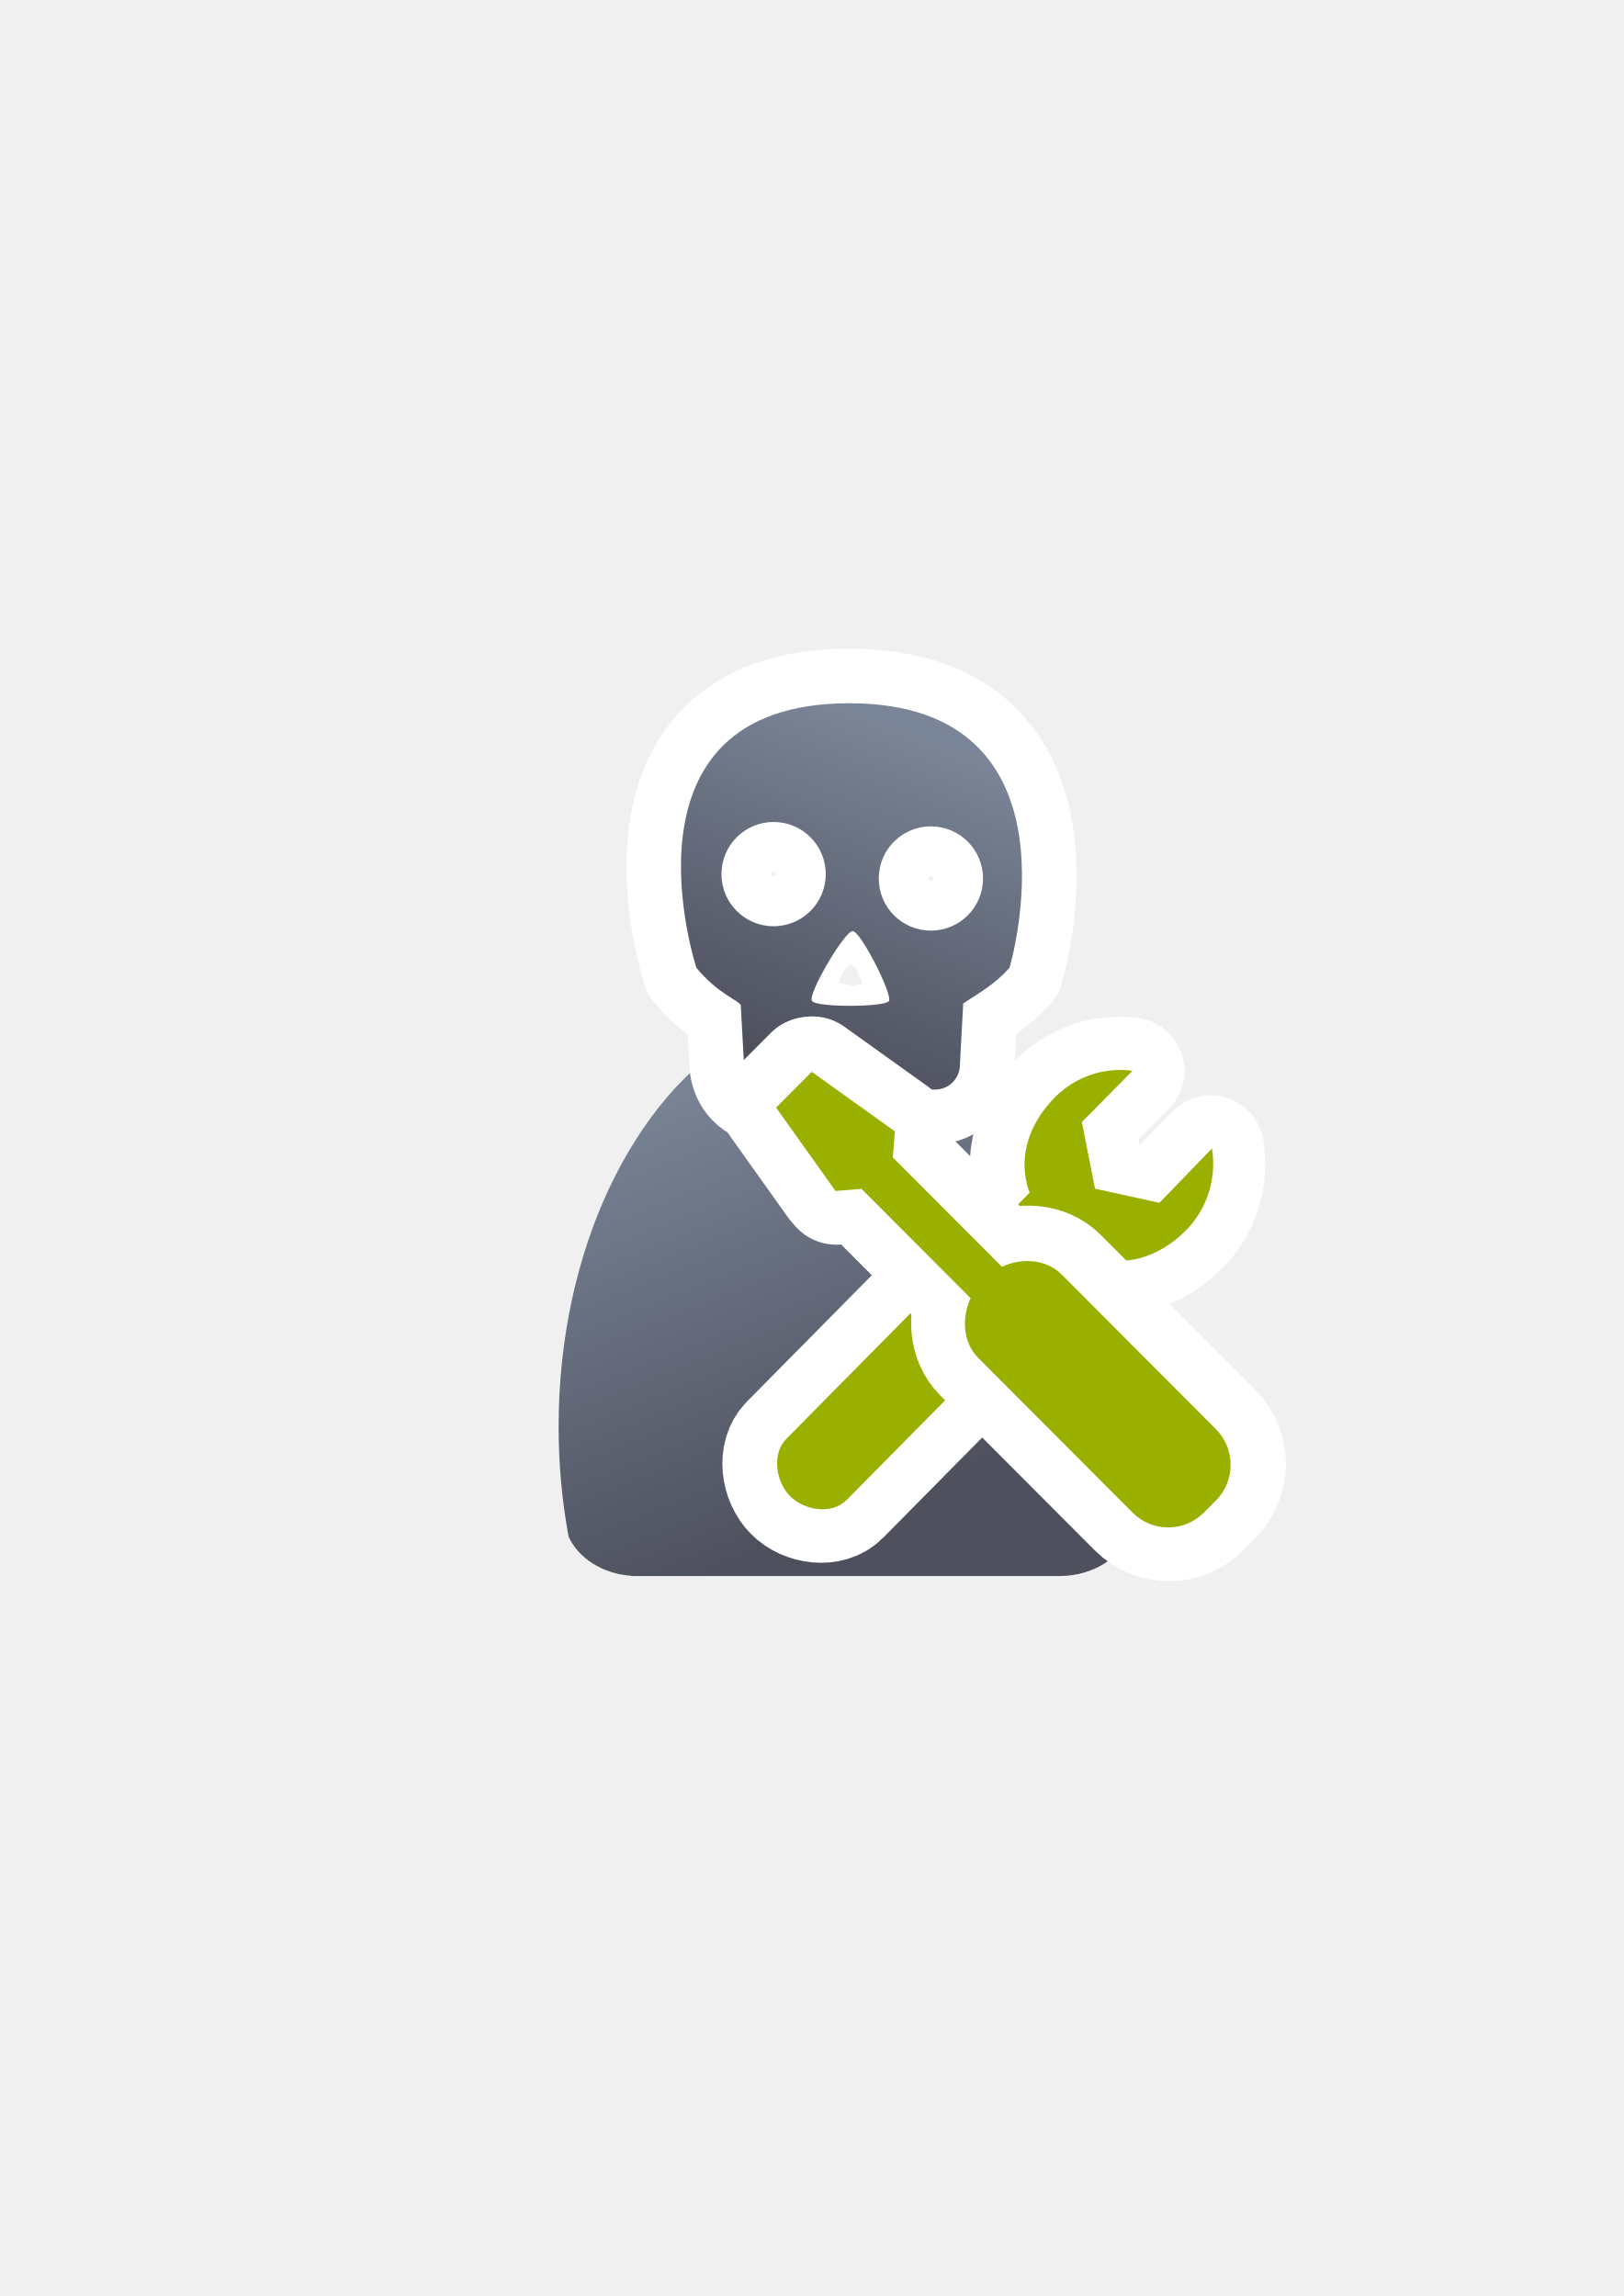
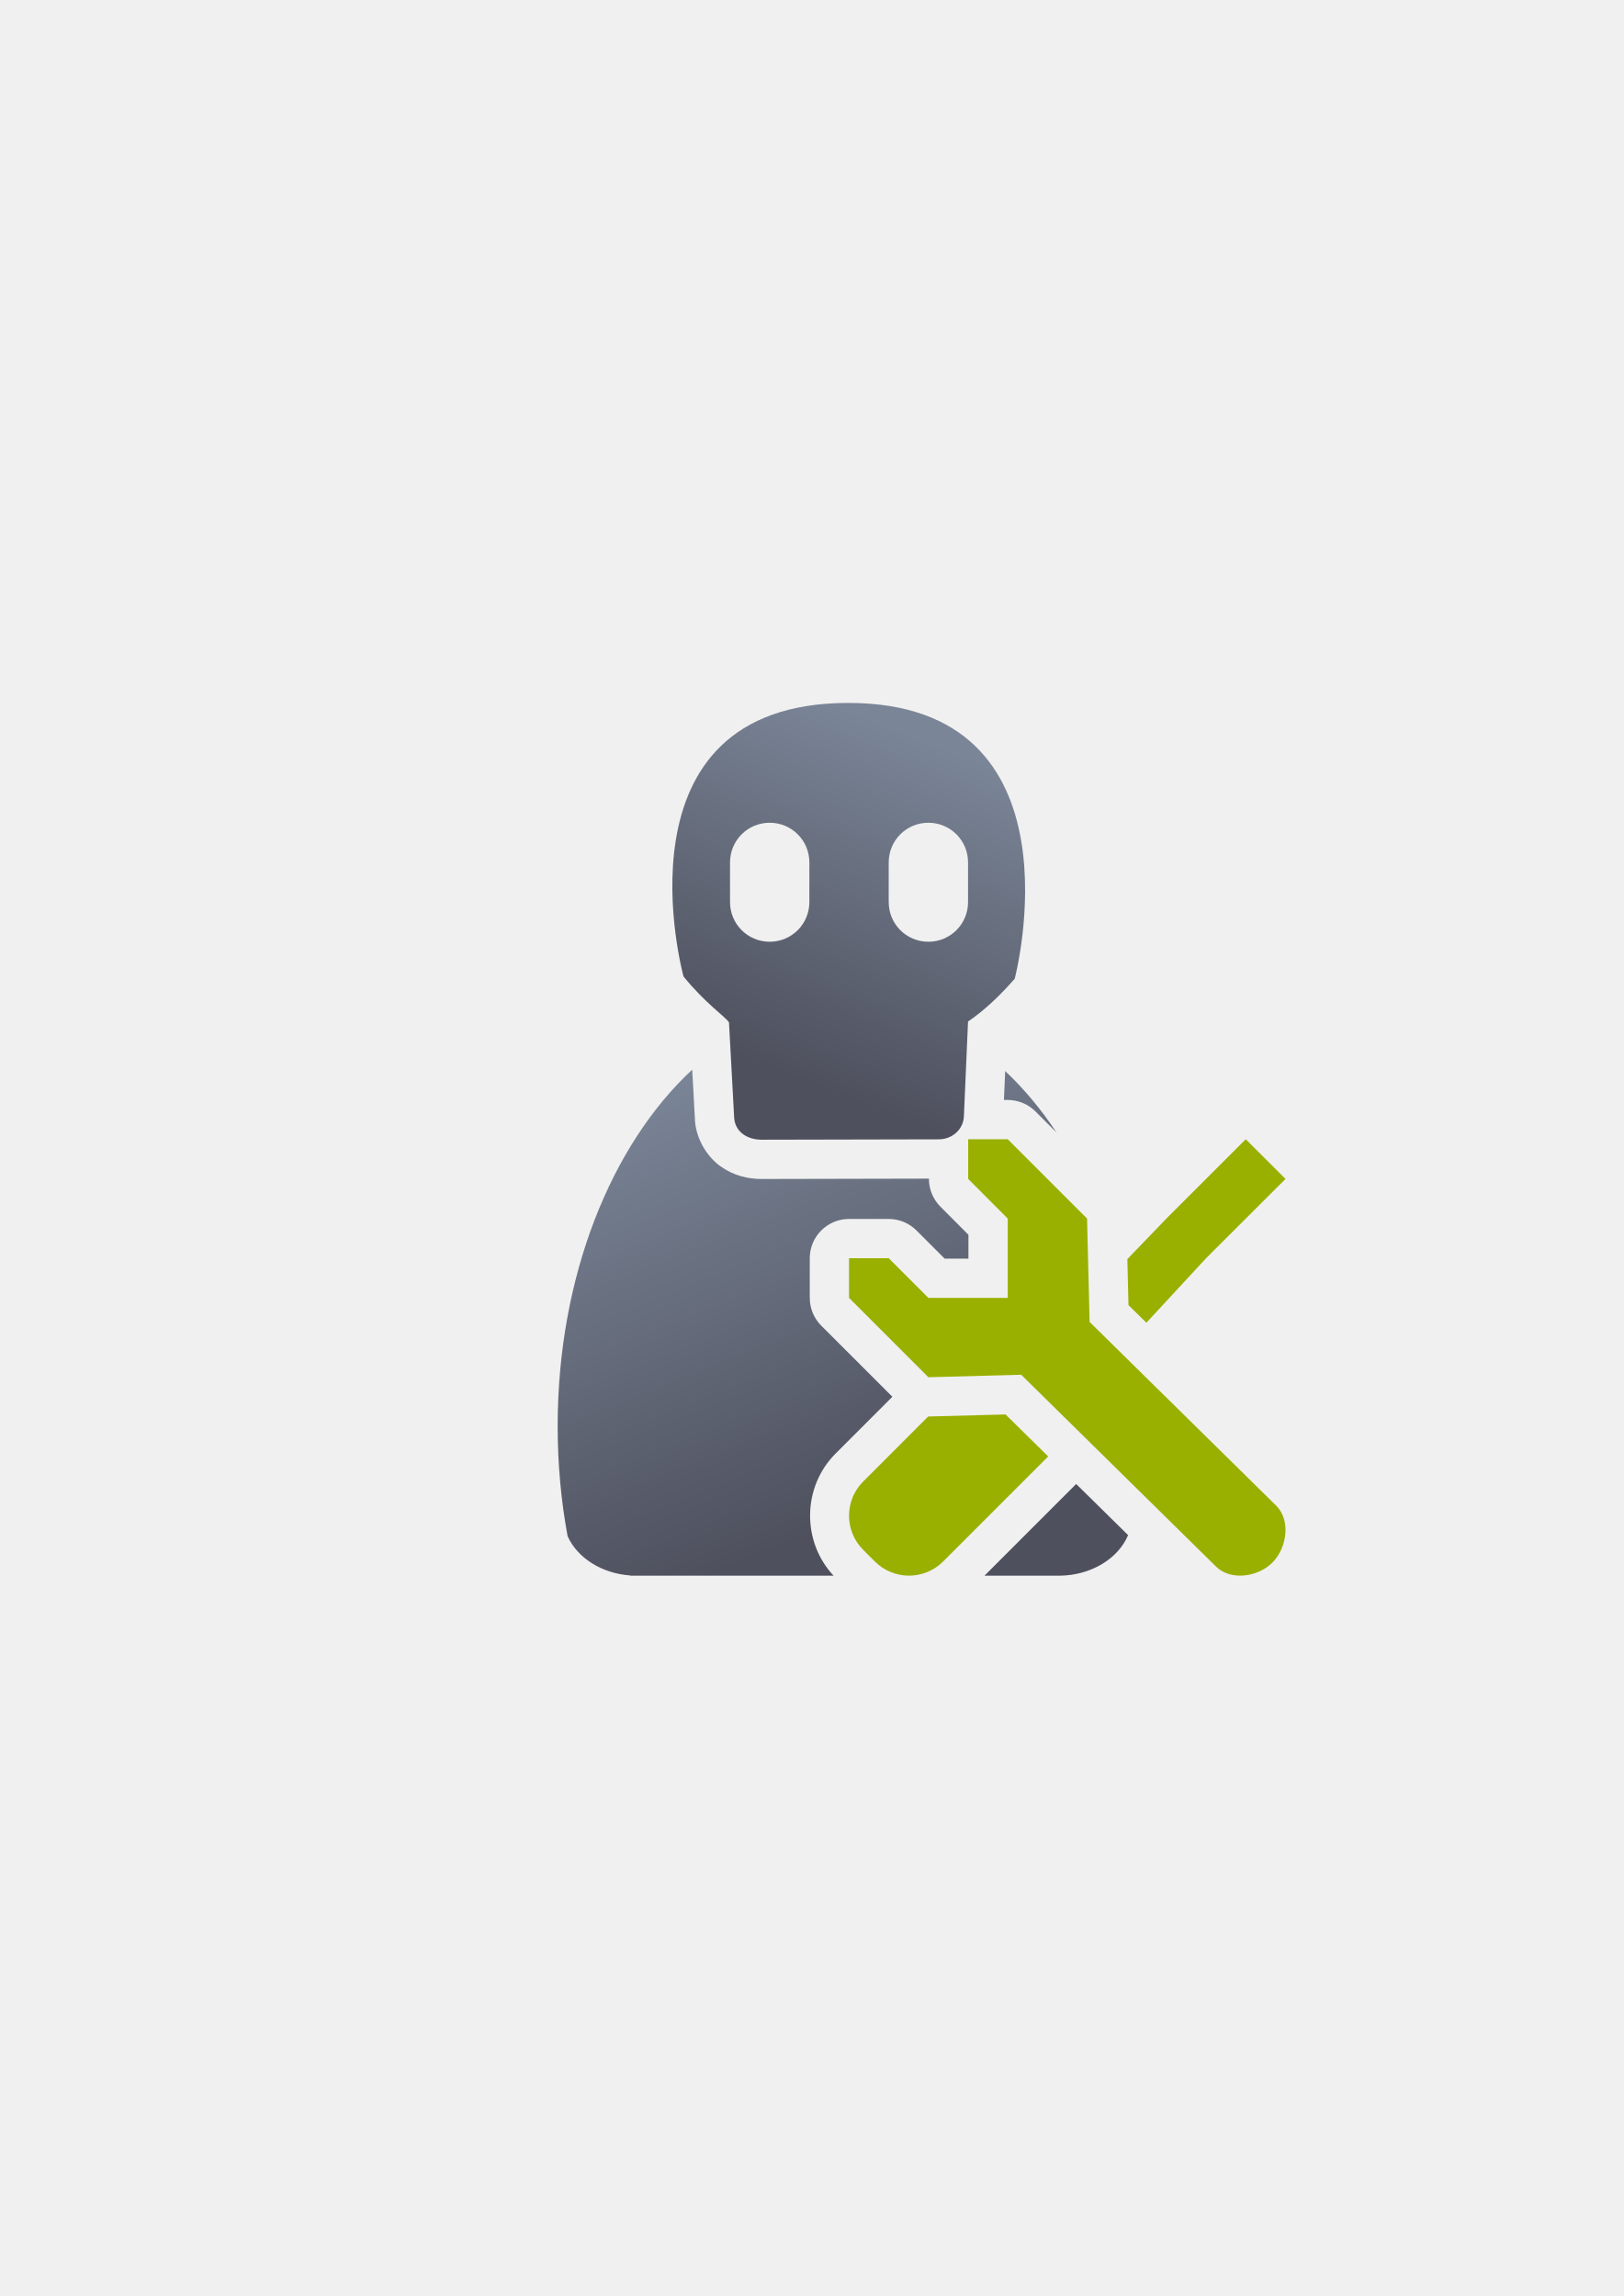
<svg xmlns="http://www.w3.org/2000/svg" xmlns:xlink="http://www.w3.org/1999/xlink" width="210mm" height="297mm" viewBox="0 0 744.094 1052.362" id="svg2" version="1.1">
  <defs id="defs4">
    <linearGradient id="linearGradient2224">
      <stop id="stop2226" offset="0" style="stop-color:#7c7c7c;stop-opacity:1;" />
      <stop id="stop2228" offset="1" style="stop-color:#b8b8b8;stop-opacity:1;" />
    </linearGradient>
    <linearGradient id="linearGradient15218">
      <stop id="stop15220" offset="0" style="stop-color:#eeeeef;stop-opacity:1;" />
      <stop id="stop2736" offset="0.599" style="stop-color:#d3d7cf;stop-opacity:1;" />
      <stop id="stop2738" offset="0.828" style="stop-color:#ffffff;stop-opacity:1;" />
      <stop id="stop15222" offset="1" style="stop-color:#d3d7cf;stop-opacity:1;" />
    </linearGradient>
    <pattern y="0" x="0" height="6" width="6" patternUnits="userSpaceOnUse" id="EMFhbasepattern" />
    <pattern y="0" x="0" height="6" width="6" patternUnits="userSpaceOnUse" id="EMFhbasepattern-5" />
-     <linearGradient gradientTransform="matrix(1.139652,0,0,1.139652,-57.79744,-55.15142)" xlink:href="#linearGradient4254" id="linearGradient4268" x1="358.431" y1="465.731" x2="429.966" y2="644.629" gradientUnits="userSpaceOnUse" />
+     <linearGradient gradientTransform="matrix(1.139652,0,0,1.139652,-546.038,-17.06751)" xlink:href="#linearGradient4254" id="linearGradient4268" x1="358.431" y1="465.731" x2="429.966" y2="644.629" gradientUnits="userSpaceOnUse" />
    <linearGradient id="linearGradient4254">
      <stop style="stop-color:#7a8597;stop-opacity:1" offset="0" id="stop4256" />
      <stop style="stop-color:#4e505d;stop-opacity:1" offset="1" id="stop4258" />
    </linearGradient>
-     <linearGradient xlink:href="#linearGradient4410" id="linearGradient4263" x1="378.514" y1="461.366" x2="424.839" y2="349.643" gradientUnits="userSpaceOnUse" gradientTransform="matrix(1.421354,0,0,1.324027,-170.3887,-120.8609)" />
-     <linearGradient id="linearGradient4410">
-       <stop style="stop-color:#4e505d;stop-opacity:1;" offset="0" id="stop4412" />
-       <stop style="stop-color:#7a8597;stop-opacity:1" offset="1" id="stop4414" />
+     <linearGradient xlink:href="#linearGradient4321" id="linearGradient4263" x1="378.514" y1="461.366" x2="424.839" y2="349.643" gradientUnits="userSpaceOnUse" gradientTransform="matrix(1.421354,0,0,1.361037,-658.6293,-95.15314)" />
+     <linearGradient id="linearGradient4321">
+       <stop id="stop4323" offset="0" style="stop-color:#4e505d;stop-opacity:1;" />
+       <stop id="stop4325" offset="1" style="stop-color:#7a8597;stop-opacity:1" />
    </linearGradient>
-     <linearGradient xlink:href="#linearGradient4410" id="linearGradient4208" gradientUnits="userSpaceOnUse" gradientTransform="matrix(1.421354,0,0,1.324027,-170.3887,-120.8609)" x1="378.514" y1="461.366" x2="424.839" y2="349.643" />
  </defs>
  <g id="layer1">
-     <g transform="translate(0.40204,0.4423947)" id="g4173">
-       <path id="path2176" d="m 346.372,469.563 c -0.134,0.118 -0.256,0.246 -0.394,0.361 l -7.457,4.04 c -48.636,28.811 -82.923,98.305 -82.923,179.46 0,17.431 1.59,34.32 4.556,50.387 4.4,9.844 15.456,17.058 28.703,18.001 l 0,0.109 196.888,0 0,-0.009 c 14.868,-0.21 27.391,-8.301 31.599,-19.392 2.815,-15.681 4.32,-32.131 4.32,-49.096 0,-84.96 -37.582,-157.14 -89.863,-183.239 -12.482,7.008 -26.87,11.029 -42.172,11.029 -15.747,10e-6 -30.528,-4.258 -43.258,-11.65 z" style="fill:url(#linearGradient4268);fill-opacity:1;stroke:none;stroke-width:41.152;stroke-linecap:round;stroke-linejoin:round;stroke-opacity:1" />
-       <path style="fill:url(#linearGradient4208);fill-opacity:1;fill-rule:evenodd;stroke:#ffffff;stroke-width:50;stroke-linecap:butt;stroke-linejoin:round;stroke-miterlimit:4;stroke-dasharray:none;stroke-opacity:1" d="m 388.619,321.891 c -109.805,0.122 -69.868,121.271 -69.868,121.271 9.824,11.84 18.637,14.517 20.307,17.02 l 1.512,27.389 c 0.348,6.304 5.082,11.396 11.396,11.396 l 76.135,0 c 6.314,0 11.396,-5.082 11.396,-11.396 l 1.512,-28.073 c 7.49,-5.026 14.1,-8.444 21.212,-16.335 0,0 36.205,-121.393 -73.601,-121.271 z m -34.505,54.424 c 13.196,-2.1e-4 23.893,10.697 23.893,23.893 1.3e-4,13.196 -10.697,23.893 -23.893,23.893 -13.196,2.1e-4 -23.893,-10.697 -23.893,-23.893 -1.3e-4,-13.196 10.697,-23.893 23.893,-23.893 z m 72.083,2.002 c 13.196,-2.1e-4 23.893,10.697 23.893,23.893 1.3e-4,13.196 -10.697,23.893 -23.893,23.893 -13.196,2.1e-4 -23.893,-10.697 -23.893,-23.893 -1.3e-4,-13.196 10.697,-23.893 23.893,-23.893 z m -35.872,47.998 c 3.68,-0.025 18.431,29.187 16.653,32.043 -1.777,2.857 -33.162,3.059 -35.285,0 -2.123,-3.059 14.952,-32.018 18.632,-32.043 z" id="path4171" />
-       <path id="path4198" d="m 388.619,321.891 c -109.805,0.122 -69.868,121.271 -69.868,121.271 9.824,11.84 18.637,14.517 20.307,17.02 l 1.512,27.389 c 0.348,6.304 5.082,11.396 11.396,11.396 l 76.135,0 c 6.314,0 11.396,-5.082 11.396,-11.396 l 1.512,-28.073 c 7.49,-5.026 14.1,-8.444 21.212,-16.335 0,0 36.205,-121.393 -73.601,-121.271 z m -34.505,54.424 c 13.196,-2.1e-4 23.893,10.697 23.893,23.893 1.3e-4,13.196 -10.697,23.893 -23.893,23.893 -13.196,2.1e-4 -23.893,-10.697 -23.893,-23.893 -1.3e-4,-13.196 10.697,-23.893 23.893,-23.893 z m 72.083,2.002 c 13.196,-2.1e-4 23.893,10.697 23.893,23.893 1.3e-4,13.196 -10.697,23.893 -23.893,23.893 -13.196,2.1e-4 -23.893,-10.697 -23.893,-23.893 -1.3e-4,-13.196 10.697,-23.893 23.893,-23.893 z m -35.872,47.998 c 3.68,-0.025 18.431,29.187 16.653,32.043 -1.777,2.857 -33.162,3.059 -35.285,0 -2.123,-3.059 14.952,-32.018 18.632,-32.043 z" style="fill:url(#linearGradient4263);fill-opacity:1;fill-rule:evenodd;stroke:none;stroke-width:1px;stroke-linecap:butt;stroke-linejoin:round;stroke-opacity:1" />
-     </g>
-     <flowRoot xml:space="preserve" id="flowRoot4169" style="font-style:normal;font-weight:normal;font-size:40px;line-height:125%;font-family:sans-serif;letter-spacing:0px;word-spacing:0px;fill:#252525;fill-opacity:1;stroke:none;stroke-width:1px;stroke-linecap:butt;stroke-linejoin:miter;stroke-opacity:1">
-       <flowRegion id="flowRegion4171">
-         <rect id="rect4173" width="56.433" height="88.789" x="89.541" y="427.08" />
-       </flowRegion>
-       <flowPara id="flowPara4175" />
-     </flowRoot>
-     <rect style="fill:none;fill-rule:evenodd;stroke:none;stroke-width:1px;stroke-linecap:butt;stroke-linejoin:miter;stroke-opacity:1" id="rect3336" width="400" height="400" x="189.145" y="322.27" />
-     <g id="g4195" transform="translate(-24,-22)">
-       <g style="stroke:#ffffff;stroke-width:50;stroke-linejoin:round;stroke-miterlimit:4;stroke-dasharray:none" id="g4275-2" transform="matrix(0.9782306,0,0,0.9782306,12.59699,15.97106)">
-         <path style="opacity:1;fill:#99b000;fill-opacity:1;stroke:#ffffff;stroke-width:50;stroke-linecap:butt;stroke-linejoin:round;stroke-miterlimit:4;stroke-dasharray:none;stroke-opacity:1" d="m 578.78,544.344 -24.604,25.458 -30.179,-6.63 -6.142,-31.222 23.735,-24.018 c -13.396,-1.791 -26.853,2.82 -36.417,12.479 -12.042,12.214 -17.805,28.514 -11.804,44.662 L 379.374,680.424 c -6.845,6.927 -5.001,19.947 1.789,26.816 6.789,6.87 19.644,8.724 26.489,1.798 l 113.572,-114.923 c 16.239,6.78 33.03,1.101 45.453,-11.468 9.901,-10.047 14.407,-24.308 12.103,-38.303 z" id="rect4183-6" />
-         <path style="opacity:1;fill:#7a8597;fill-opacity:1;stroke:#ffffff;stroke-width:50;stroke-linecap:butt;stroke-linejoin:round;stroke-miterlimit:4;stroke-dasharray:none;stroke-opacity:1" d="m 374.545,523.822 26.91,37.772 11.747,-0.986 49.425,49.554 c -4.053,8.505 -3.635,19.911 3.411,26.975 l 69.902,70.084 c 8.945,8.968 23.347,8.968 32.291,0 l 5.413,-5.428 c 8.945,-8.968 8.945,-23.408 1e-5,-32.376 l -69.902,-70.084 c -7.058,-7.077 -18.455,-7.49 -26.947,-3.398 l -49.415,-49.544 0.983,-11.778 -37.673,-26.98 z" id="rect4172-1-0" />
-         <path style="opacity:1;fill:#99b000;fill-opacity:1;stroke:#ffffff;stroke-width:50;stroke-linecap:butt;stroke-linejoin:round;stroke-miterlimit:4;stroke-dasharray:none;stroke-opacity:1" d="m 374.212,524.216 26.91,37.772 11.747,-0.986 49.425,49.554 c -4.053,8.505 -3.635,19.911 3.41,26.975 l 69.902,70.084 c 8.945,8.968 23.347,8.968 32.291,0 l 5.413,-5.428 c 8.945,-8.968 8.945,-23.408 0,-32.376 l -69.902,-70.084 c -7.058,-7.077 -18.455,-7.49 -26.947,-3.398 l -49.415,-49.544 0.983,-11.778 -37.673,-26.98 z" id="rect4172-0" />
-       </g>
-       <path id="rect4183" d="m 579.392,548.395 -24.069,24.904 -29.522,-6.486 -6.008,-30.542 23.219,-23.495 c -13.104,-1.752 -26.269,2.759 -35.625,12.207 -11.78,11.948 -17.417,27.893 -11.547,43.69 L 384.327,681.513 c -6.696,6.776 -4.892,19.512 1.75,26.233 6.641,6.72 19.216,8.534 25.913,1.758 L 523.089,597.083 c 15.886,6.633 32.311,1.077 44.463,-11.219 9.685,-9.828 14.093,-23.779 11.839,-37.47 z" style="opacity:1;fill:#99b000;fill-opacity:1;stroke:none;stroke-width:2;stroke-linecap:butt;stroke-linejoin:round;stroke-miterlimit:4;stroke-dasharray:none;stroke-opacity:1" />
-       <path id="rect4172-1" d="m 379.994,529.26 27.237,38.231 11.89,-0.998 50.026,50.157 c -4.103,8.609 -3.679,20.154 3.452,27.303 l 70.752,70.937 c 9.054,9.077 23.631,9.077 32.684,0 l 5.479,-5.494 c 9.054,-9.077 9.054,-23.692 0,-32.77 l -70.752,-70.937 c -7.144,-7.163 -18.68,-7.581 -27.275,-3.44 l -50.016,-50.147 0.995,-11.921 -38.132,-27.308 z" style="opacity:1;fill:#7a8597;fill-opacity:1;stroke:#ffffff;stroke-width:50;stroke-linecap:butt;stroke-linejoin:round;stroke-miterlimit:4;stroke-dasharray:none;stroke-opacity:1" />
-       <path id="rect4172" d="m 379.656,529.659 27.237,38.231 11.89,-0.998 50.026,50.157 c -4.103,8.609 -3.679,20.154 3.452,27.303 l 70.752,70.937 c 9.054,9.077 23.631,9.077 32.684,0 l 5.479,-5.494 c 9.054,-9.077 9.054,-23.692 0,-32.77 l -70.752,-70.937 c -7.144,-7.163 -18.68,-7.581 -27.275,-3.44 l -50.016,-50.147 0.995,-11.921 -38.132,-27.308 z" style="opacity:1;fill:#99b000;fill-opacity:1;stroke:none;stroke-width:2;stroke-linecap:butt;stroke-linejoin:round;stroke-miterlimit:4;stroke-dasharray:none;stroke-opacity:1" />
+     <g id="g4215" transform="translate(488.2029,-37.79119)">
+       <rect y="360.457" x="-298.894" height="400" width="400" id="rect3336-0" style="fill:none;fill-rule:evenodd;stroke:none;stroke-width:1px;stroke-linecap:butt;stroke-linejoin:miter;stroke-opacity:1" />
+       <flowRoot style="font-style:normal;font-weight:normal;font-size:40px;line-height:125%;font-family:sans-serif;letter-spacing:0px;word-spacing:0px;fill:#252525;fill-opacity:1;stroke:none;stroke-width:1px;stroke-linecap:butt;stroke-linejoin:miter;stroke-opacity:1" id="flowRoot4169" xml:space="preserve" transform="translate(-488.2406,37.70485)">
+         <flowRegion id="flowRegion4171">
+           <rect y="427.08" x="89.541" height="88.789" width="56.433" id="rect4173" />
+         </flowRegion>
+         <flowPara id="flowPara4175" />
+       </flowRoot>
+       <rect y="359.975" x="-299.096" height="400" width="400" id="rect3336" style="fill:none;fill-rule:evenodd;stroke:none;stroke-width:1px;stroke-linecap:butt;stroke-linejoin:miter;stroke-opacity:1" />
+       <rect y="360.354" x="-299.096" height="400" width="400" id="rect3336-9" style="fill:none;fill-rule:evenodd;stroke:none;stroke-width:1px;stroke-linecap:butt;stroke-linejoin:miter;stroke-opacity:1" />
+       <path id="path2176" d="m -135.639,510.92 1.219,13.246 70.434,-0.152 0.934,-12.406 c -10.852,4.925 -22.891,7.688 -35.559,7.688 -13.242,0 -25.797,-3.021 -37.027,-8.375 z m -35.34,17.143 c -37.067,34.375 -61.664,94.72 -61.664,163.443 0,17.431 1.59,34.319 4.557,50.387 4.4,9.844 15.456,17.06 28.703,18.002 l 0,0.109 93.189,0 c -14.639,-15.608 -14.356,-40.7 0.869,-55.928 l 26.074,-26.078 -32.594,-32.596 a 18.002,18.002 0 0 1 -5.271,-12.729 l 0,-18.18 a 18.002,18.002 0 0 1 18,-18 l 18.18,0 a 18.002,18.002 0 0 1 12.729,5.271 l 12.906,12.908 10.904,0 0,-10.924 -12.863,-12.912 a 18.002,18.002 0 0 1 -5.248,-12.703 l 0,-0.125 -76.557,0.166 c -6.325,0.014 -12.933,-1.509 -18.951,-5.801 -6.018,-4.292 -10.89,-12.121 -11.645,-20.32 a 18.002,18.002 0 0 1 -0.049,-0.67 l -1.27,-23.322 z m 143.424,0.645 -0.576,13.246 1.734,0 a 18.002,18.002 0 0 1 12.729,5.271 l 9.643,9.643 C -11.094,546.237 -18.98,536.767 -27.555,528.707 Z m 19.158,74.703 0,29.264 a 18.002,18.002 0 0 1 -12.859,17.242 l 0.549,-0.016 a 18.002,18.002 0 0 1 13.111,5.168 l 40.977,40.352 c 0.018,-1.303 0.043,-2.604 0.043,-3.914 0,-0.199 -0.005,-0.397 -0.006,-0.596 L -1.502,656.522 a 18.002,18.002 0 0 1 -5.363,-12.383 l -0.988,-40.186 -0.543,-0.543 z m -47.264,47.264 0.16,0.16 5.969,-0.16 -6.129,0 z m 21.09,53.619 0,0.004 -20.617,0.553 -24.68,24.684 c -1.862,1.862 -1.861,4.071 0,5.934 l 5.262,5.26 c 1.862,1.863 4.066,1.863 5.928,0 l 35.277,-35.281 -1.17,-1.152 z m 39.543,13.676 a 18.002,18.002 0 0 1 -0.092,0.102 l -41.928,41.934 34.551,0 0,-0.01 C 12.008,759.789 24.277,752.083 28.775,741.41 L 4.973,717.969 Z" style="fill:url(#linearGradient4268);fill-opacity:1;stroke:none;stroke-width:41.152;stroke-linecap:round;stroke-linejoin:round;stroke-opacity:1" />
+       <path id="path4198" d="m -99.621,359.975 c -109.805,0.125 -75.348,125.367 -75.348,125.367 9.824,12.171 19.167,18.458 20.836,21.031 l 2.396,44.033 c 0.595,6.462 6.319,9.783 12.633,9.77 l 81.084,-0.176 c 6.314,-0.014 11.572,-4.693 11.572,-11.184 l 1.865,-42.793 c 7.49,-5.167 14.277,-11.509 21.389,-19.621 0,0 33.378,-126.553 -76.428,-126.428 z m -35.855,54.92 c 10.072,0 18.18,8.108 18.18,18.18 l 0,18.18 c 0,10.072 -8.108,18.18 -18.18,18.18 -10.072,0 -18.18,-8.108 -18.18,-18.18 l 0,-18.18 c 0,-10.072 8.108,-18.18 18.18,-18.18 z m 72.721,0 c 10.072,0 18.18,8.108 18.18,18.18 l 0,18.18 c 0,10.072 -8.108,18.18 -18.18,18.18 -10.072,0 -18.18,-8.108 -18.18,-18.18 l 0,-18.18 c 0,-10.072 8.108,-18.18 18.18,-18.18 z" style="fill:url(#linearGradient4263);fill-opacity:1;fill-rule:evenodd;stroke:none;stroke-width:1px;stroke-linecap:butt;stroke-linejoin:round;stroke-opacity:1" />
+       <path id="rect4172" d="m -44.508,559.955 0,18.18 18.111,18.18 0,36.359 -36.359,0 -18.18,-18.18 -18.18,0 0,18.18 36.359,36.361 42.531,-1.141 89.199,87.84 c 6.702,6.731 19.287,4.927 25.934,-1.748 6.647,-6.675 8.519,-19.392 1.752,-26.057 l -85.531,-84.232 -1.164,-47.383 -36.361,-36.359 -18.111,0 z m 127.191,0 -36.359,36.359 -17.896,18.58 0.518,21.084 8.207,8.082 27.352,-29.566 36.402,-36.359 -18.223,-18.18 z m -110.082,126.139 -34.875,0.936 a 18.002,18.002 0 0 1 -0.545,-0.008 l -29.777,29.781 c -8.693,8.695 -8.693,22.694 0,31.389 l 5.262,5.262 c 8.693,8.695 22.691,8.695 31.385,0 L -7.848,705.346 -27.398,686.094 Z" style="opacity:1;fill:#99b000;fill-opacity:1;stroke:none;stroke-width:2;stroke-linecap:butt;stroke-linejoin:round;stroke-miterlimit:4;stroke-dasharray:none;stroke-opacity:1" />
    </g>
  </g>
</svg>
